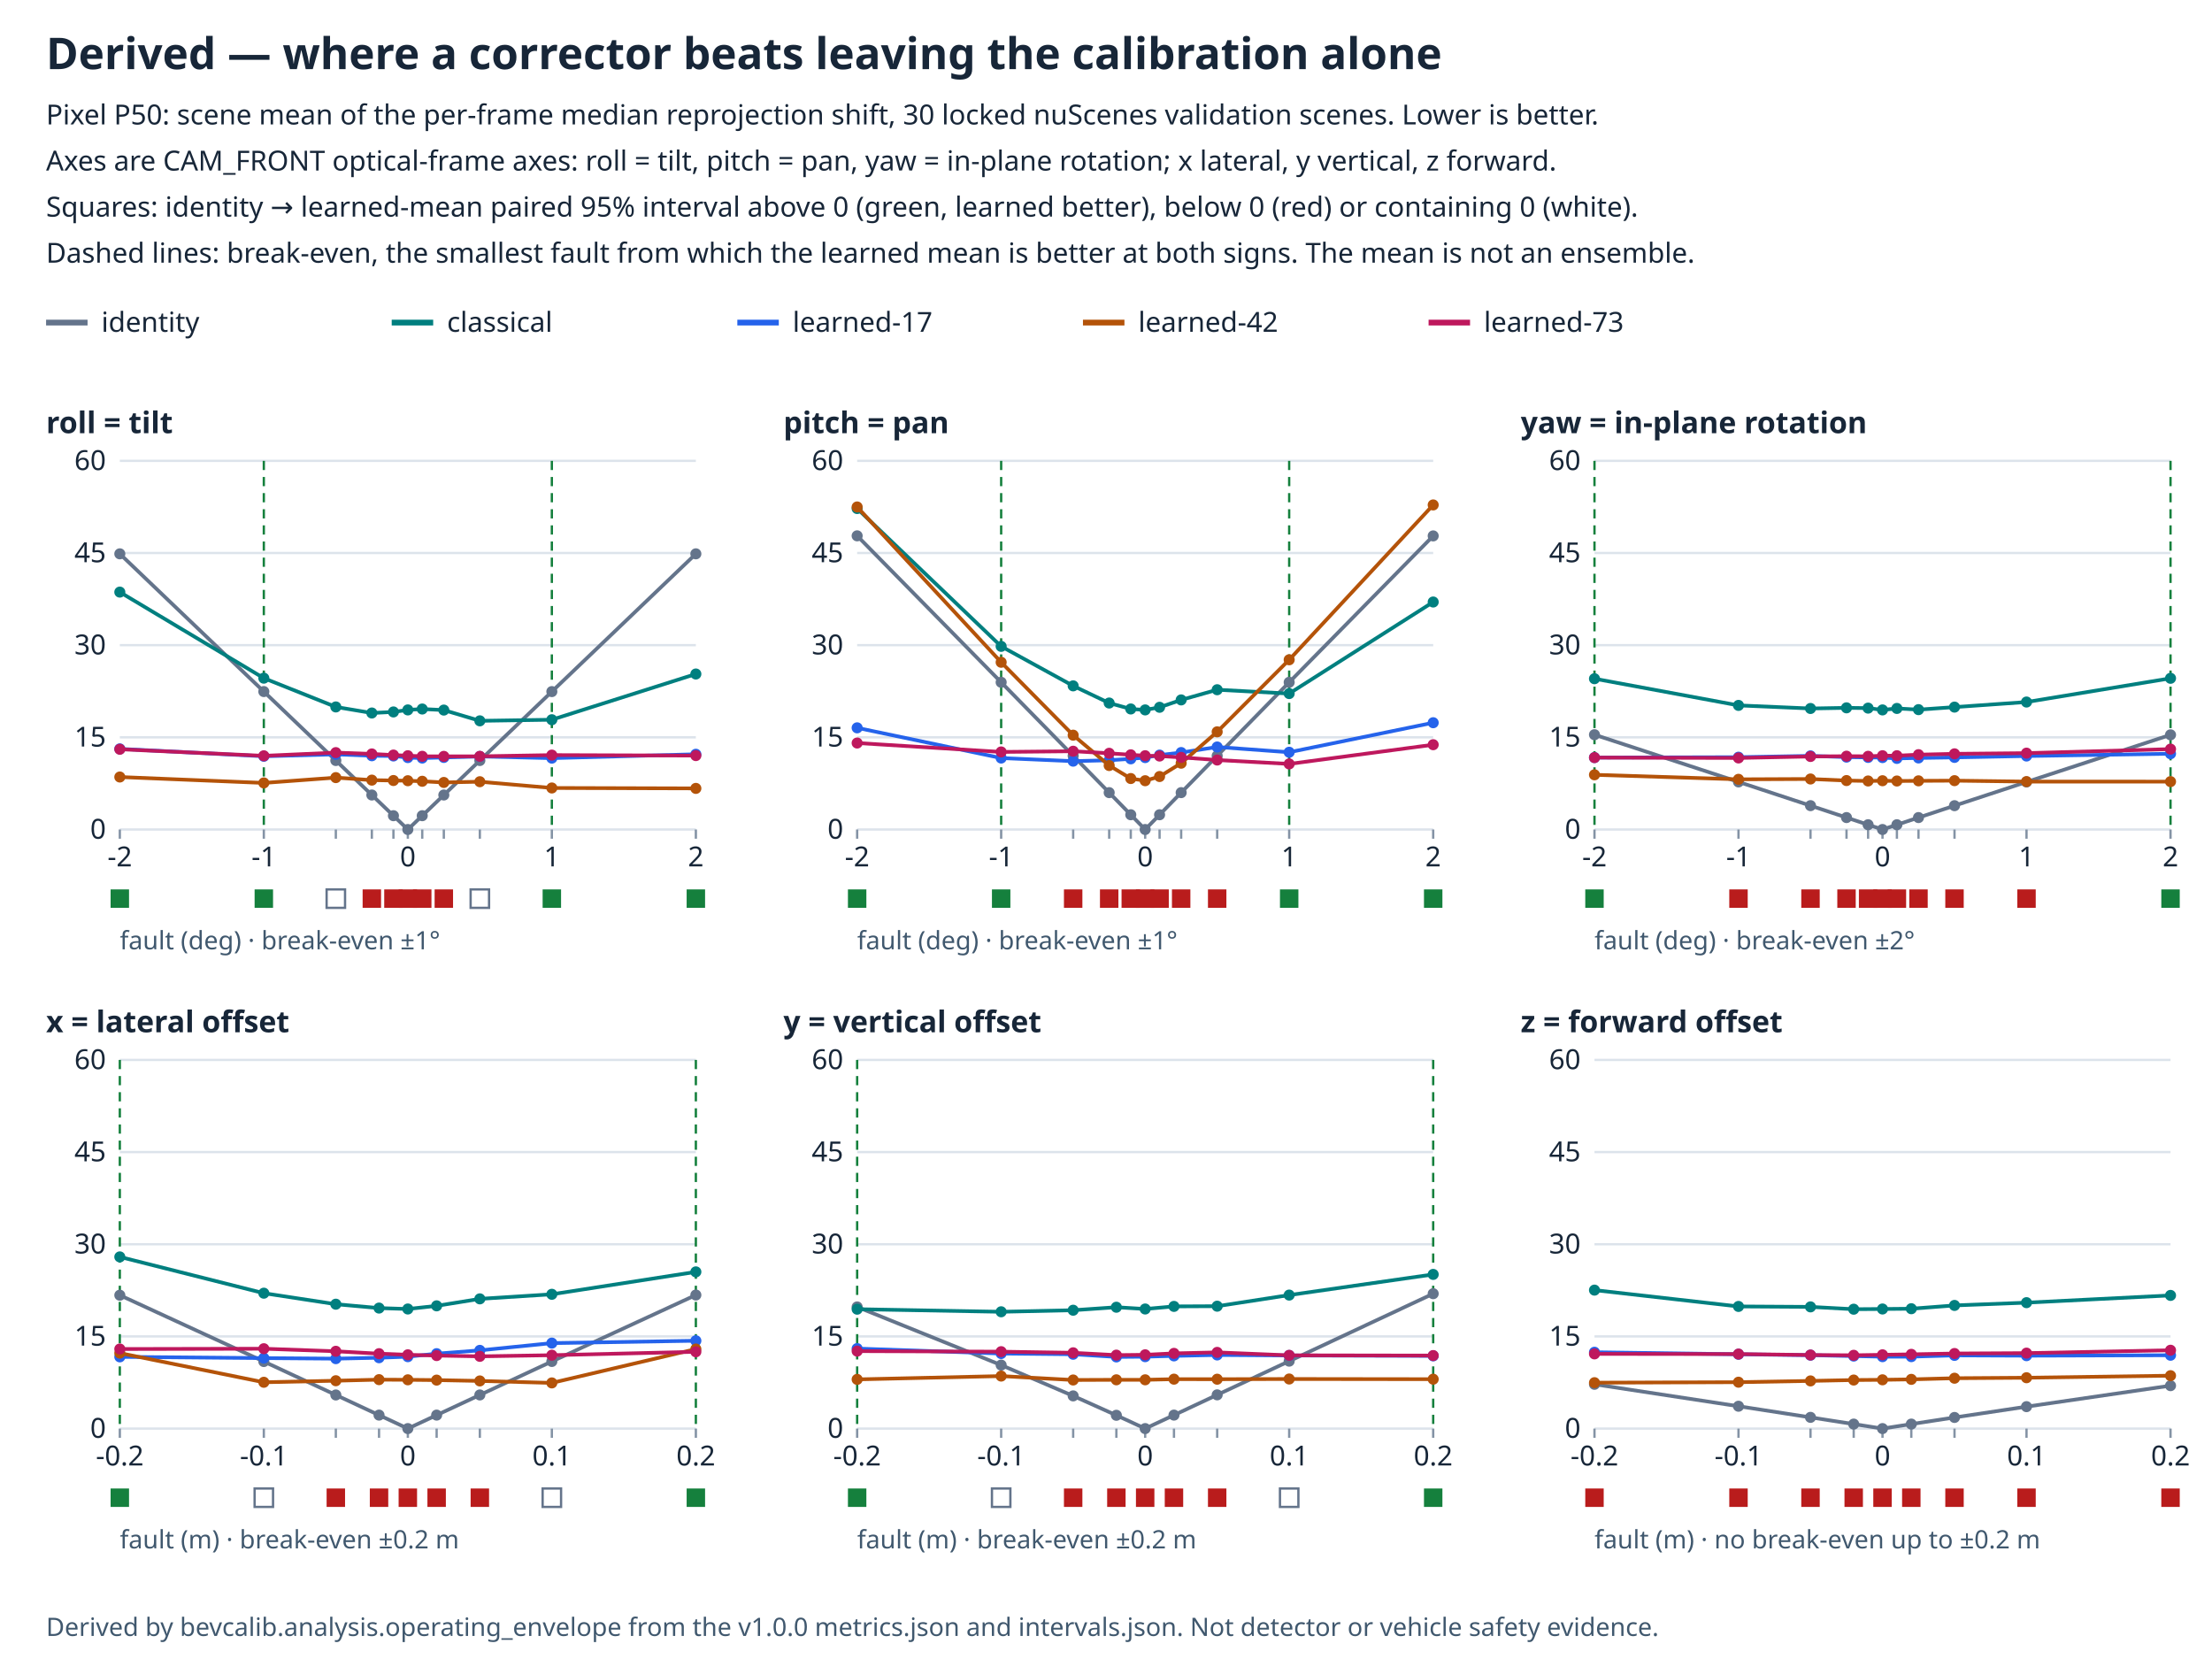
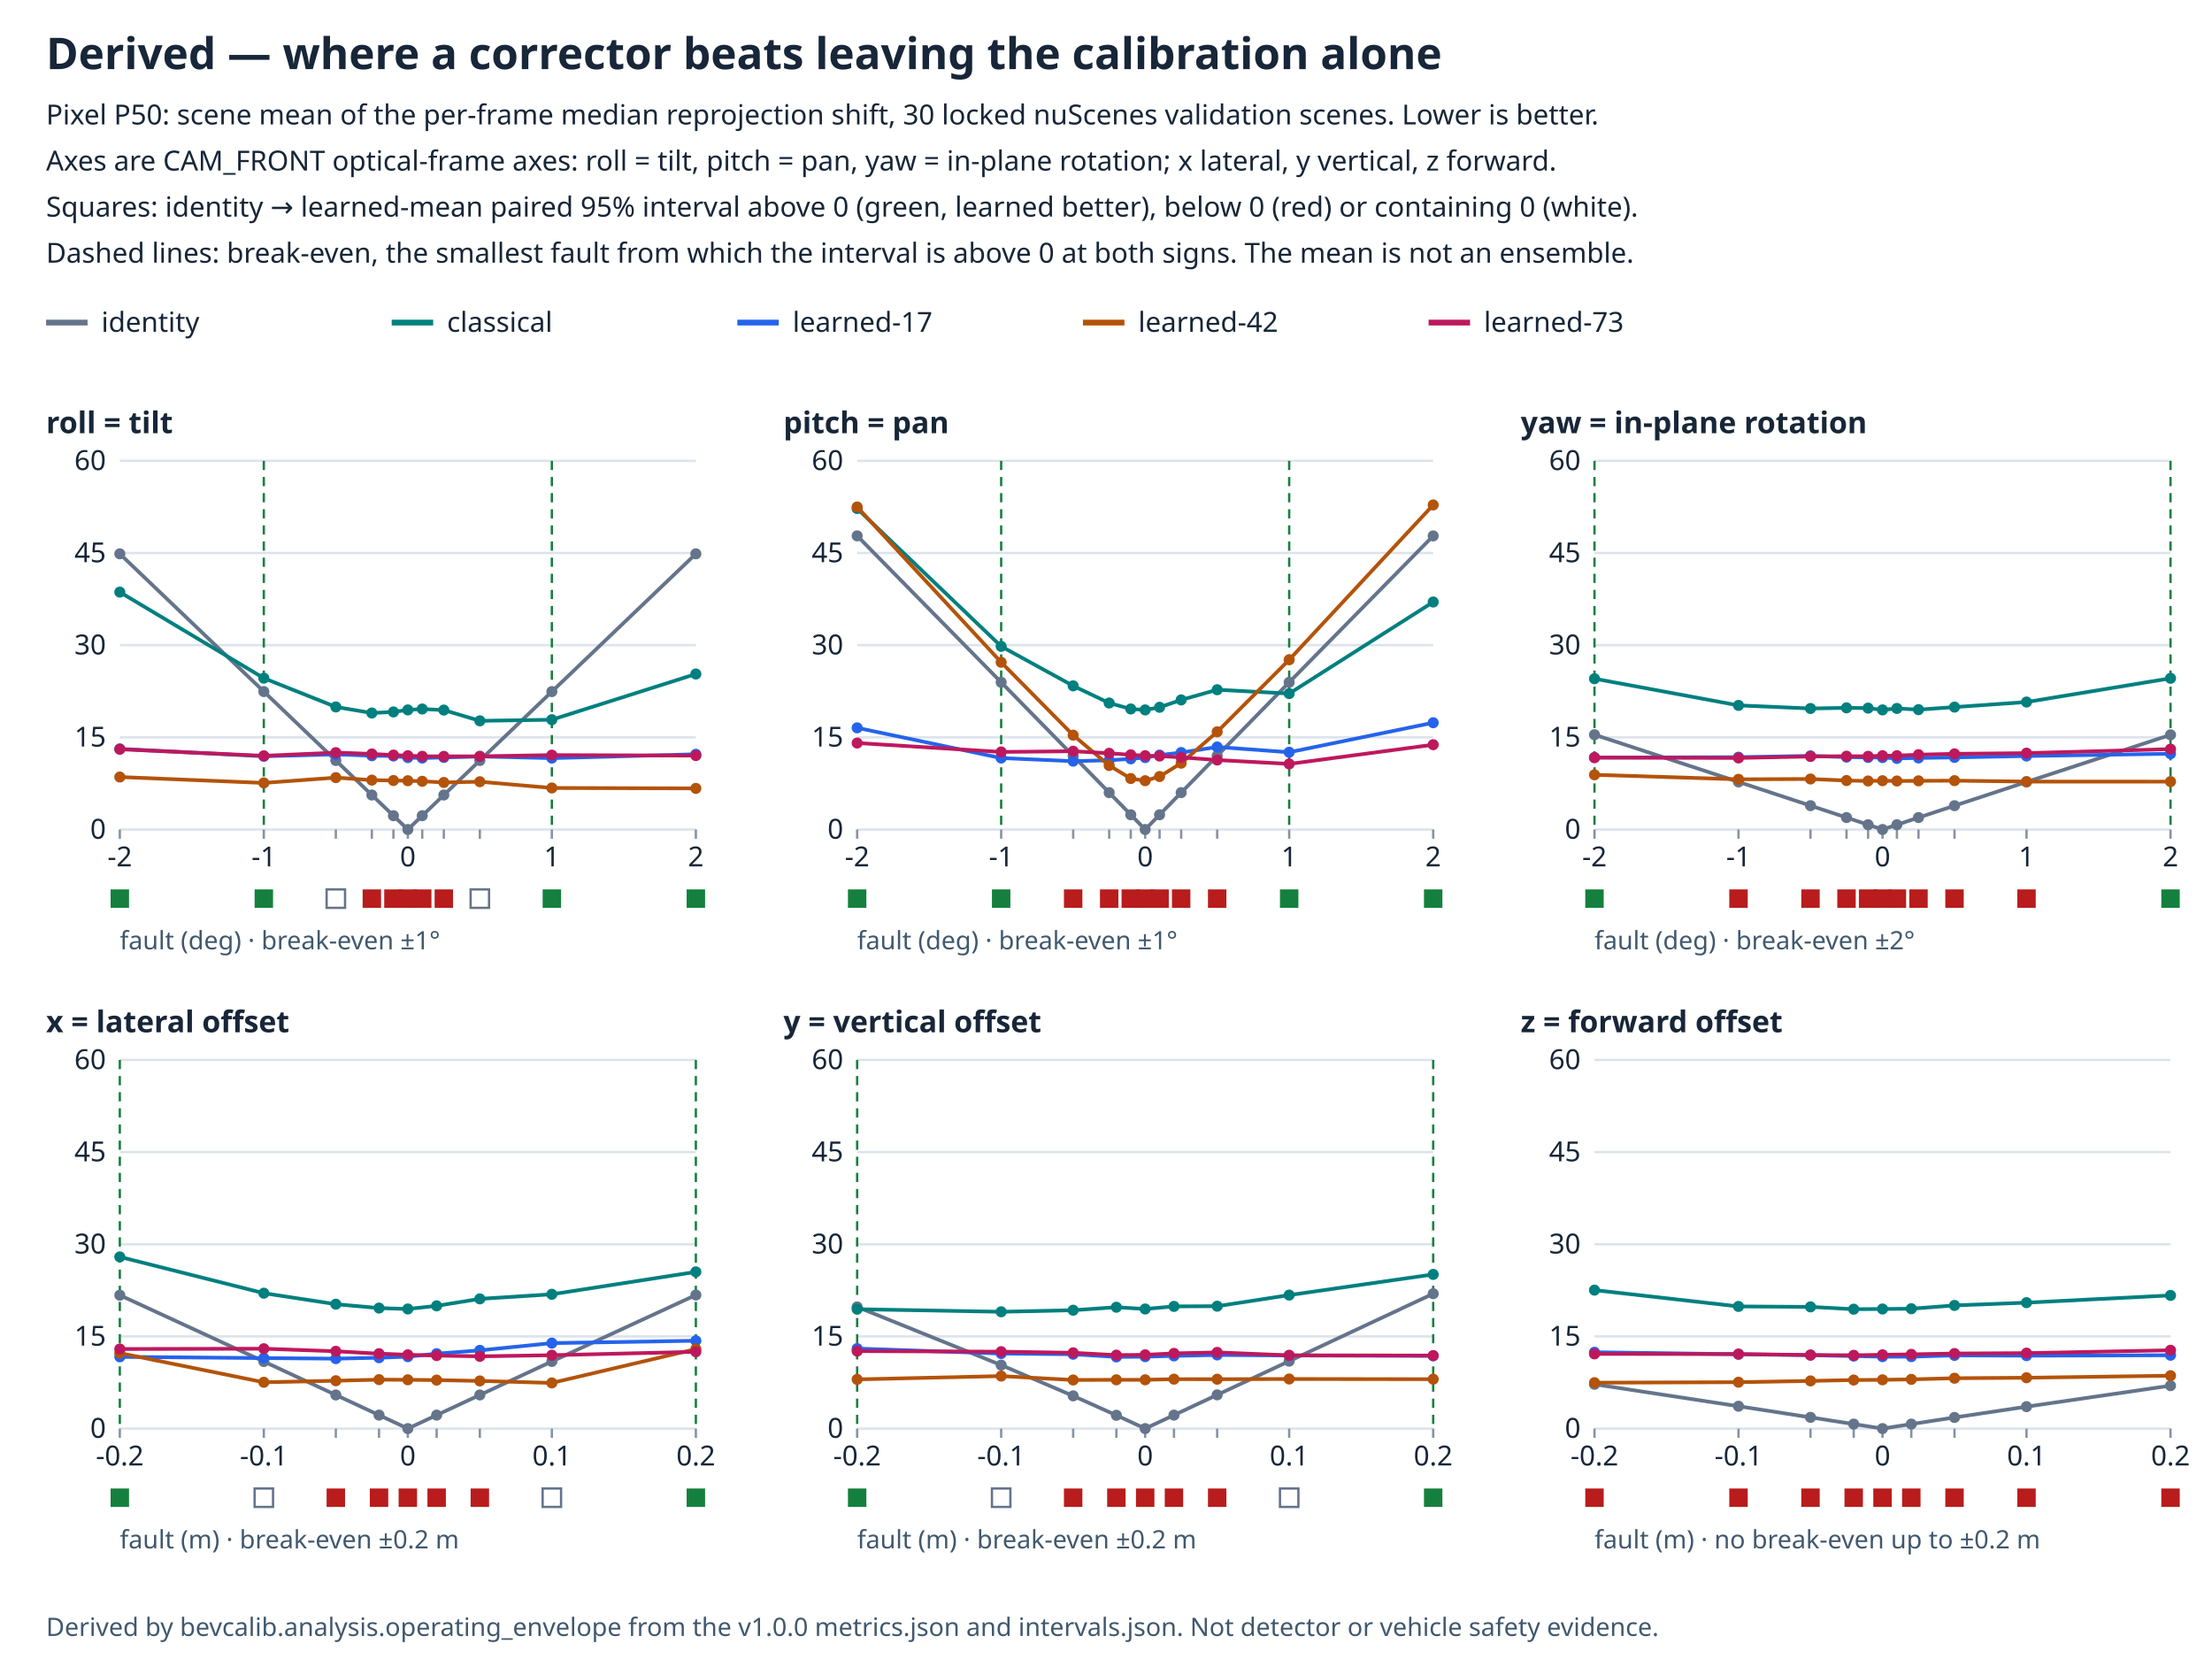
<svg xmlns="http://www.w3.org/2000/svg" width="960" height="720" viewBox="0 0 960 720" role="img" aria-labelledby="title description">
  <style>text{font-family:system-ui,sans-serif;fill:#172638;font-size:12px}.heading{font-size:19px;font-weight:650}.panel{font-size:13px;font-weight:600}.note{font-size:11px;fill:#40586e}.grid{stroke:#dce3eb;stroke-width:1}.axis{stroke:#8493a5;stroke-width:1}</style>
  <rect width="960" height="720" fill="#ffffff" />
  <text x="20" y="30" class="heading">Derived — where a corrector beats leaving the calibration alone</text>
  <text x="20" y="54">Pixel P50: scene mean of the per-frame median reprojection shift, 30 locked nuScenes validation scenes. Lower is better.</text>
  <text x="20" y="74">Axes are CAM_FRONT optical-frame axes: roll = tilt, pitch = pan, yaw = in-plane rotation; x lateral, y vertical, z forward.</text>
  <text x="20" y="94">Squares: identity → learned-mean paired 95% interval above 0 (green, learned better), below 0 (red) or containing 0 (white).</text>
-   <text x="20" y="114">Dashed lines: break-even, the smallest fault from which the learned mean is better at both signs. The mean is not an ensemble.</text>
+   <text x="20" y="114">Dashed lines: break-even, the smallest fault from which the interval is above 0 at both signs. The mean is not an ensemble.</text>
  <line x1="20" x2="38" y1="140" y2="140" stroke="#64748b" stroke-width="2.5" />
  <text x="44" y="144">identity</text>
  <line x1="170" x2="188" y1="140" y2="140" stroke="#007f7f" stroke-width="2.5" />
  <text x="194" y="144">classical</text>
  <line x1="320" x2="338" y1="140" y2="140" stroke="#2563eb" stroke-width="2.5" />
  <text x="344" y="144">learned-17</text>
  <line x1="470" x2="488" y1="140" y2="140" stroke="#b45309" stroke-width="2.5" />
  <text x="494" y="144">learned-42</text>
  <line x1="620" x2="638" y1="140" y2="140" stroke="#be185d" stroke-width="2.5" />
  <text x="644" y="144">learned-73</text>
  <g data-axis="roll">
    <text x="20" y="188" class="panel">roll = tilt</text>
    <line class="grid" x1="52" x2="302" y1="360.00" y2="360.00" />
    <text text-anchor="end" x="46" y="364.00">0</text>
    <line class="grid" x1="52" x2="302" y1="320.00" y2="320.00" />
    <text text-anchor="end" x="46" y="324.00">15</text>
    <line class="grid" x1="52" x2="302" y1="280.00" y2="280.00" />
    <text text-anchor="end" x="46" y="284.00">30</text>
    <line class="grid" x1="52" x2="302" y1="240.00" y2="240.00" />
    <text text-anchor="end" x="46" y="244.00">45</text>
    <line class="grid" x1="52" x2="302" y1="200.00" y2="200.00" />
    <text text-anchor="end" x="46" y="204.00">60</text>
    <line class="axis" x1="52.00" x2="52.00" y1="360" y2="364" />
    <text text-anchor="middle" x="52.00" y="376">-2</text>
    <rect x="48.00" y="386" width="8" height="8" fill="#15803d" />
    <line class="axis" x1="114.50" x2="114.50" y1="360" y2="364" />
    <text text-anchor="middle" x="114.50" y="376">-1</text>
    <rect x="110.50" y="386" width="8" height="8" fill="#15803d" />
    <line class="axis" x1="145.75" x2="145.75" y1="360" y2="364" />
    <rect x="141.75" y="386" width="8" height="8" fill="#ffffff" stroke="#64748b" />
    <line class="axis" x1="161.38" x2="161.38" y1="360" y2="364" />
    <rect x="157.38" y="386" width="8" height="8" fill="#b91c1c" />
    <line class="axis" x1="170.75" x2="170.75" y1="360" y2="364" />
    <rect x="166.75" y="386" width="8" height="8" fill="#b91c1c" />
    <line class="axis" x1="177.00" x2="177.00" y1="360" y2="364" />
    <text text-anchor="middle" x="177.00" y="376">0</text>
    <rect x="173.00" y="386" width="8" height="8" fill="#b91c1c" />
    <line class="axis" x1="183.25" x2="183.25" y1="360" y2="364" />
    <rect x="179.25" y="386" width="8" height="8" fill="#b91c1c" />
    <line class="axis" x1="192.62" x2="192.62" y1="360" y2="364" />
    <rect x="188.62" y="386" width="8" height="8" fill="#b91c1c" />
    <line class="axis" x1="208.25" x2="208.25" y1="360" y2="364" />
    <rect x="204.25" y="386" width="8" height="8" fill="#ffffff" stroke="#64748b" />
    <line class="axis" x1="239.50" x2="239.50" y1="360" y2="364" />
    <text text-anchor="middle" x="239.50" y="376">1</text>
    <rect x="235.50" y="386" width="8" height="8" fill="#15803d" />
    <line class="axis" x1="302.00" x2="302.00" y1="360" y2="364" />
    <text text-anchor="middle" x="302.00" y="376">2</text>
    <rect x="298.00" y="386" width="8" height="8" fill="#15803d" />
    <line x1="114.50" x2="114.50" y1="200" y2="360" stroke="#15803d" stroke-width="1" stroke-dasharray="4 3" />
    <line x1="239.50" x2="239.50" y1="200" y2="360" stroke="#15803d" stroke-width="1" stroke-dasharray="4 3" />
    <text x="52" y="412" class="note">fault (deg) · break-even ±1°</text>
    <path data-series="identity" d="M52.00,240.36 L114.50,300.14 L145.75,330.06 L161.38,345.03 L170.75,354.01 L177.00,360.00 L183.25,354.01 L192.62,345.03 L208.25,330.06 L239.50,300.15 L302.00,240.36" fill="none" stroke="#64748b" stroke-width="1.6" />
    <circle cx="52.00" cy="240.36" r="2.4" fill="#64748b" />
    <circle cx="114.50" cy="300.14" r="2.4" fill="#64748b" />
    <circle cx="145.75" cy="330.06" r="2.4" fill="#64748b" />
    <circle cx="161.38" cy="345.03" r="2.4" fill="#64748b" />
    <circle cx="170.75" cy="354.01" r="2.4" fill="#64748b" />
    <circle cx="177.00" cy="360.00" r="2.4" fill="#64748b" />
    <circle cx="183.25" cy="354.01" r="2.4" fill="#64748b" />
    <circle cx="192.62" cy="345.03" r="2.4" fill="#64748b" />
    <circle cx="208.25" cy="330.06" r="2.4" fill="#64748b" />
    <circle cx="239.50" cy="300.15" r="2.4" fill="#64748b" />
    <circle cx="302.00" cy="240.36" r="2.4" fill="#64748b" />
    <path data-series="classical" d="M52.00,256.97 L114.50,294.32 L145.75,306.81 L161.38,309.44 L170.75,308.98 L177.00,308.10 L183.25,307.71 L192.62,308.17 L208.25,312.84 L239.50,312.36 L302.00,292.52" fill="none" stroke="#007f7f" stroke-width="1.6" />
    <circle cx="52.00" cy="256.97" r="2.4" fill="#007f7f" />
    <circle cx="114.50" cy="294.32" r="2.4" fill="#007f7f" />
    <circle cx="145.75" cy="306.81" r="2.4" fill="#007f7f" />
    <circle cx="161.38" cy="309.44" r="2.4" fill="#007f7f" />
    <circle cx="170.75" cy="308.98" r="2.4" fill="#007f7f" />
    <circle cx="177.00" cy="308.10" r="2.4" fill="#007f7f" />
    <circle cx="183.25" cy="307.71" r="2.4" fill="#007f7f" />
    <circle cx="192.62" cy="308.17" r="2.4" fill="#007f7f" />
    <circle cx="208.25" cy="312.84" r="2.4" fill="#007f7f" />
    <circle cx="239.50" cy="312.36" r="2.4" fill="#007f7f" />
    <circle cx="302.00" cy="292.52" r="2.4" fill="#007f7f" />
    <path data-series="learned-17" d="M52.00,325.01 L114.50,328.22 L145.75,327.38 L161.38,327.99 L170.75,328.09 L177.00,328.79 L183.25,328.99 L192.62,328.73 L208.25,328.30 L239.50,329.03 L302.00,327.35" fill="none" stroke="#2563eb" stroke-width="1.6" />
    <circle cx="52.00" cy="325.01" r="2.4" fill="#2563eb" />
    <circle cx="114.50" cy="328.22" r="2.4" fill="#2563eb" />
    <circle cx="145.75" cy="327.38" r="2.4" fill="#2563eb" />
    <circle cx="161.38" cy="327.99" r="2.4" fill="#2563eb" />
    <circle cx="170.75" cy="328.09" r="2.4" fill="#2563eb" />
    <circle cx="177.00" cy="328.79" r="2.4" fill="#2563eb" />
    <circle cx="183.25" cy="328.99" r="2.4" fill="#2563eb" />
    <circle cx="192.62" cy="328.73" r="2.4" fill="#2563eb" />
    <circle cx="208.25" cy="328.30" r="2.4" fill="#2563eb" />
    <circle cx="239.50" cy="329.03" r="2.4" fill="#2563eb" />
    <circle cx="302.00" cy="327.35" r="2.4" fill="#2563eb" />
    <path data-series="learned-42" d="M52.00,337.22 L114.50,339.79 L145.75,337.48 L161.38,338.57 L170.75,338.74 L177.00,338.83 L183.25,339.07 L192.62,339.58 L208.25,339.26 L239.50,341.98 L302.00,342.16" fill="none" stroke="#b45309" stroke-width="1.6" />
    <circle cx="52.00" cy="337.22" r="2.4" fill="#b45309" />
    <circle cx="114.50" cy="339.79" r="2.4" fill="#b45309" />
    <circle cx="145.75" cy="337.48" r="2.4" fill="#b45309" />
    <circle cx="161.38" cy="338.57" r="2.4" fill="#b45309" />
    <circle cx="170.75" cy="338.74" r="2.4" fill="#b45309" />
    <circle cx="177.00" cy="338.83" r="2.4" fill="#b45309" />
    <circle cx="183.25" cy="339.07" r="2.4" fill="#b45309" />
    <circle cx="192.62" cy="339.58" r="2.4" fill="#b45309" />
    <circle cx="208.25" cy="339.26" r="2.4" fill="#b45309" />
    <circle cx="239.50" cy="341.98" r="2.4" fill="#b45309" />
    <circle cx="302.00" cy="342.16" r="2.4" fill="#b45309" />
    <path data-series="learned-73" d="M52.00,325.18 L114.50,328.02 L145.75,326.63 L161.38,327.21 L170.75,327.69 L177.00,327.98 L183.25,328.23 L192.62,328.26 L208.25,328.24 L239.50,327.71 L302.00,327.92" fill="none" stroke="#be185d" stroke-width="1.6" />
    <circle cx="52.00" cy="325.18" r="2.4" fill="#be185d" />
    <circle cx="114.50" cy="328.02" r="2.4" fill="#be185d" />
    <circle cx="145.75" cy="326.63" r="2.4" fill="#be185d" />
    <circle cx="161.38" cy="327.21" r="2.4" fill="#be185d" />
    <circle cx="170.75" cy="327.69" r="2.4" fill="#be185d" />
    <circle cx="177.00" cy="327.98" r="2.4" fill="#be185d" />
    <circle cx="183.25" cy="328.23" r="2.4" fill="#be185d" />
    <circle cx="192.62" cy="328.26" r="2.4" fill="#be185d" />
    <circle cx="208.25" cy="328.24" r="2.4" fill="#be185d" />
    <circle cx="239.50" cy="327.71" r="2.4" fill="#be185d" />
    <circle cx="302.00" cy="327.92" r="2.4" fill="#be185d" />
  </g>
  <g data-axis="pitch">
    <text x="340" y="188" class="panel">pitch = pan</text>
    <line class="grid" x1="372" x2="622" y1="360.00" y2="360.00" />
    <text text-anchor="end" x="366" y="364.00">0</text>
    <line class="grid" x1="372" x2="622" y1="320.00" y2="320.00" />
    <text text-anchor="end" x="366" y="324.00">15</text>
    <line class="grid" x1="372" x2="622" y1="280.00" y2="280.00" />
    <text text-anchor="end" x="366" y="284.00">30</text>
    <line class="grid" x1="372" x2="622" y1="240.00" y2="240.00" />
    <text text-anchor="end" x="366" y="244.00">45</text>
    <line class="grid" x1="372" x2="622" y1="200.00" y2="200.00" />
    <text text-anchor="end" x="366" y="204.00">60</text>
    <line class="axis" x1="372.00" x2="372.00" y1="360" y2="364" />
    <text text-anchor="middle" x="372.00" y="376">-2</text>
    <rect x="368.00" y="386" width="8" height="8" fill="#15803d" />
    <line class="axis" x1="434.50" x2="434.50" y1="360" y2="364" />
    <text text-anchor="middle" x="434.50" y="376">-1</text>
    <rect x="430.50" y="386" width="8" height="8" fill="#15803d" />
    <line class="axis" x1="465.75" x2="465.75" y1="360" y2="364" />
    <rect x="461.75" y="386" width="8" height="8" fill="#b91c1c" />
    <line class="axis" x1="481.38" x2="481.38" y1="360" y2="364" />
    <rect x="477.38" y="386" width="8" height="8" fill="#b91c1c" />
    <line class="axis" x1="490.75" x2="490.75" y1="360" y2="364" />
    <rect x="486.75" y="386" width="8" height="8" fill="#b91c1c" />
    <line class="axis" x1="497.00" x2="497.00" y1="360" y2="364" />
    <text text-anchor="middle" x="497.00" y="376">0</text>
    <rect x="493.00" y="386" width="8" height="8" fill="#b91c1c" />
    <line class="axis" x1="503.25" x2="503.25" y1="360" y2="364" />
    <rect x="499.25" y="386" width="8" height="8" fill="#b91c1c" />
    <line class="axis" x1="512.62" x2="512.62" y1="360" y2="364" />
    <rect x="508.62" y="386" width="8" height="8" fill="#b91c1c" />
    <line class="axis" x1="528.25" x2="528.25" y1="360" y2="364" />
    <rect x="524.25" y="386" width="8" height="8" fill="#b91c1c" />
    <line class="axis" x1="559.50" x2="559.50" y1="360" y2="364" />
    <text text-anchor="middle" x="559.50" y="376">1</text>
    <rect x="555.50" y="386" width="8" height="8" fill="#15803d" />
    <line class="axis" x1="622.00" x2="622.00" y1="360" y2="364" />
    <text text-anchor="middle" x="622.00" y="376">2</text>
    <rect x="618.00" y="386" width="8" height="8" fill="#15803d" />
    <line x1="434.50" x2="434.50" y1="200" y2="360" stroke="#15803d" stroke-width="1" stroke-dasharray="4 3" />
    <line x1="559.50" x2="559.50" y1="200" y2="360" stroke="#15803d" stroke-width="1" stroke-dasharray="4 3" />
    <text x="372" y="412" class="note">fault (deg) · break-even ±1°</text>
    <path data-series="identity" d="M372.00,232.55 L434.50,296.11 L465.75,328.01 L481.38,344.00 L490.75,353.60 L497.00,360.00 L503.25,353.60 L512.62,344.00 L528.25,328.02 L559.50,296.12 L622.00,232.58" fill="none" stroke="#64748b" stroke-width="1.6" />
    <circle cx="372.00" cy="232.55" r="2.4" fill="#64748b" />
    <circle cx="434.50" cy="296.11" r="2.4" fill="#64748b" />
    <circle cx="465.75" cy="328.01" r="2.4" fill="#64748b" />
    <circle cx="481.38" cy="344.00" r="2.4" fill="#64748b" />
    <circle cx="490.75" cy="353.60" r="2.4" fill="#64748b" />
    <circle cx="497.00" cy="360.00" r="2.4" fill="#64748b" />
    <circle cx="503.25" cy="353.60" r="2.4" fill="#64748b" />
    <circle cx="512.62" cy="344.00" r="2.4" fill="#64748b" />
    <circle cx="528.25" cy="328.02" r="2.4" fill="#64748b" />
    <circle cx="559.50" cy="296.12" r="2.4" fill="#64748b" />
    <circle cx="622.00" cy="232.58" r="2.4" fill="#64748b" />
    <path data-series="classical" d="M372.00,220.70 L434.50,280.52 L465.75,297.66 L481.38,305.11 L490.75,307.69 L497.00,308.10 L503.25,306.96 L512.62,303.76 L528.25,299.34 L559.50,301.01 L622.00,261.27" fill="none" stroke="#007f7f" stroke-width="1.6" />
    <circle cx="372.00" cy="220.70" r="2.4" fill="#007f7f" />
    <circle cx="434.50" cy="280.52" r="2.4" fill="#007f7f" />
    <circle cx="465.75" cy="297.66" r="2.4" fill="#007f7f" />
    <circle cx="481.38" cy="305.11" r="2.4" fill="#007f7f" />
    <circle cx="490.75" cy="307.69" r="2.4" fill="#007f7f" />
    <circle cx="497.00" cy="308.10" r="2.4" fill="#007f7f" />
    <circle cx="503.25" cy="306.96" r="2.4" fill="#007f7f" />
    <circle cx="512.62" cy="303.76" r="2.4" fill="#007f7f" />
    <circle cx="528.25" cy="299.34" r="2.4" fill="#007f7f" />
    <circle cx="559.50" cy="301.01" r="2.4" fill="#007f7f" />
    <circle cx="622.00" cy="261.27" r="2.4" fill="#007f7f" />
    <path data-series="learned-17" d="M372.00,315.88 L434.50,328.99 L465.75,330.34 L481.38,329.95 L490.75,329.33 L497.00,328.79 L503.25,327.71 L512.62,326.60 L528.25,324.19 L559.50,326.47 L622.00,313.66" fill="none" stroke="#2563eb" stroke-width="1.6" />
    <circle cx="372.00" cy="315.88" r="2.4" fill="#2563eb" />
    <circle cx="434.50" cy="328.99" r="2.4" fill="#2563eb" />
    <circle cx="465.75" cy="330.34" r="2.4" fill="#2563eb" />
    <circle cx="481.38" cy="329.95" r="2.4" fill="#2563eb" />
    <circle cx="490.75" cy="329.33" r="2.4" fill="#2563eb" />
    <circle cx="497.00" cy="328.79" r="2.4" fill="#2563eb" />
    <circle cx="503.25" cy="327.71" r="2.4" fill="#2563eb" />
    <circle cx="512.62" cy="326.60" r="2.4" fill="#2563eb" />
    <circle cx="528.25" cy="324.19" r="2.4" fill="#2563eb" />
    <circle cx="559.50" cy="326.47" r="2.4" fill="#2563eb" />
    <circle cx="622.00" cy="313.66" r="2.4" fill="#2563eb" />
    <path data-series="learned-42" d="M372.00,220.02 L434.50,287.42 L465.75,319.06 L481.38,332.24 L490.75,337.88 L497.00,338.83 L503.25,337.01 L512.62,331.22 L528.25,317.61 L559.50,286.34 L622.00,219.14" fill="none" stroke="#b45309" stroke-width="1.6" />
    <circle cx="372.00" cy="220.02" r="2.4" fill="#b45309" />
    <circle cx="434.50" cy="287.42" r="2.4" fill="#b45309" />
    <circle cx="465.75" cy="319.06" r="2.4" fill="#b45309" />
    <circle cx="481.38" cy="332.24" r="2.4" fill="#b45309" />
    <circle cx="490.75" cy="337.88" r="2.4" fill="#b45309" />
    <circle cx="497.00" cy="338.83" r="2.4" fill="#b45309" />
    <circle cx="503.25" cy="337.01" r="2.4" fill="#b45309" />
    <circle cx="512.62" cy="331.22" r="2.4" fill="#b45309" />
    <circle cx="528.25" cy="317.61" r="2.4" fill="#b45309" />
    <circle cx="559.50" cy="286.34" r="2.4" fill="#b45309" />
    <circle cx="622.00" cy="219.14" r="2.4" fill="#b45309" />
    <path data-series="learned-73" d="M372.00,322.47 L434.50,326.34 L465.75,326.03 L481.38,326.92 L490.75,327.59 L497.00,327.98 L503.25,328.12 L512.62,328.71 L528.25,329.85 L559.50,331.54 L622.00,323.20" fill="none" stroke="#be185d" stroke-width="1.6" />
    <circle cx="372.00" cy="322.47" r="2.4" fill="#be185d" />
    <circle cx="434.50" cy="326.34" r="2.4" fill="#be185d" />
    <circle cx="465.75" cy="326.03" r="2.4" fill="#be185d" />
    <circle cx="481.38" cy="326.92" r="2.4" fill="#be185d" />
    <circle cx="490.75" cy="327.59" r="2.4" fill="#be185d" />
    <circle cx="497.00" cy="327.98" r="2.4" fill="#be185d" />
    <circle cx="503.25" cy="328.12" r="2.4" fill="#be185d" />
    <circle cx="512.62" cy="328.71" r="2.4" fill="#be185d" />
    <circle cx="528.25" cy="329.85" r="2.4" fill="#be185d" />
    <circle cx="559.50" cy="331.54" r="2.4" fill="#be185d" />
    <circle cx="622.00" cy="323.20" r="2.4" fill="#be185d" />
  </g>
  <g data-axis="yaw">
    <text x="660" y="188" class="panel">yaw = in-plane rotation</text>
    <line class="grid" x1="692" x2="942" y1="360.00" y2="360.00" />
    <text text-anchor="end" x="686" y="364.00">0</text>
    <line class="grid" x1="692" x2="942" y1="320.00" y2="320.00" />
    <text text-anchor="end" x="686" y="324.00">15</text>
    <line class="grid" x1="692" x2="942" y1="280.00" y2="280.00" />
    <text text-anchor="end" x="686" y="284.00">30</text>
    <line class="grid" x1="692" x2="942" y1="240.00" y2="240.00" />
    <text text-anchor="end" x="686" y="244.00">45</text>
    <line class="grid" x1="692" x2="942" y1="200.00" y2="200.00" />
    <text text-anchor="end" x="686" y="204.00">60</text>
    <line class="axis" x1="692.00" x2="692.00" y1="360" y2="364" />
    <text text-anchor="middle" x="692.00" y="376">-2</text>
    <rect x="688.00" y="386" width="8" height="8" fill="#15803d" />
    <line class="axis" x1="754.50" x2="754.50" y1="360" y2="364" />
    <text text-anchor="middle" x="754.50" y="376">-1</text>
    <rect x="750.50" y="386" width="8" height="8" fill="#b91c1c" />
    <line class="axis" x1="785.75" x2="785.75" y1="360" y2="364" />
    <rect x="781.75" y="386" width="8" height="8" fill="#b91c1c" />
    <line class="axis" x1="801.38" x2="801.38" y1="360" y2="364" />
    <rect x="797.38" y="386" width="8" height="8" fill="#b91c1c" />
    <line class="axis" x1="810.75" x2="810.75" y1="360" y2="364" />
    <rect x="806.75" y="386" width="8" height="8" fill="#b91c1c" />
    <line class="axis" x1="817.00" x2="817.00" y1="360" y2="364" />
    <text text-anchor="middle" x="817.00" y="376">0</text>
    <rect x="813.00" y="386" width="8" height="8" fill="#b91c1c" />
    <line class="axis" x1="823.25" x2="823.25" y1="360" y2="364" />
    <rect x="819.25" y="386" width="8" height="8" fill="#b91c1c" />
    <line class="axis" x1="832.62" x2="832.62" y1="360" y2="364" />
    <rect x="828.62" y="386" width="8" height="8" fill="#b91c1c" />
    <line class="axis" x1="848.25" x2="848.25" y1="360" y2="364" />
    <rect x="844.25" y="386" width="8" height="8" fill="#b91c1c" />
    <line class="axis" x1="879.50" x2="879.50" y1="360" y2="364" />
    <text text-anchor="middle" x="879.50" y="376">1</text>
    <rect x="875.50" y="386" width="8" height="8" fill="#b91c1c" />
    <line class="axis" x1="942.00" x2="942.00" y1="360" y2="364" />
    <text text-anchor="middle" x="942.00" y="376">2</text>
    <rect x="938.00" y="386" width="8" height="8" fill="#15803d" />
    <line x1="692.00" x2="692.00" y1="200" y2="360" stroke="#15803d" stroke-width="1" stroke-dasharray="4 3" />
    <line x1="942.00" x2="942.00" y1="200" y2="360" stroke="#15803d" stroke-width="1" stroke-dasharray="4 3" />
    <text x="692" y="412" class="note">fault (deg) · break-even ±2°</text>
    <path data-series="identity" d="M692.00,318.86 L754.50,339.35 L785.75,349.65 L801.38,354.82 L810.75,357.93 L817.00,360.00 L823.25,357.93 L832.62,354.82 L848.25,349.66 L879.50,339.37 L942.00,318.91" fill="none" stroke="#64748b" stroke-width="1.6" />
    <circle cx="692.00" cy="318.86" r="2.4" fill="#64748b" />
    <circle cx="754.50" cy="339.35" r="2.4" fill="#64748b" />
    <circle cx="785.75" cy="349.65" r="2.4" fill="#64748b" />
    <circle cx="801.38" cy="354.82" r="2.4" fill="#64748b" />
    <circle cx="810.75" cy="357.93" r="2.4" fill="#64748b" />
    <circle cx="817.00" cy="360.00" r="2.4" fill="#64748b" />
    <circle cx="823.25" cy="357.93" r="2.4" fill="#64748b" />
    <circle cx="832.62" cy="354.82" r="2.4" fill="#64748b" />
    <circle cx="848.25" cy="349.66" r="2.4" fill="#64748b" />
    <circle cx="879.50" cy="339.37" r="2.4" fill="#64748b" />
    <circle cx="942.00" cy="318.91" r="2.4" fill="#64748b" />
    <path data-series="classical" d="M692.00,294.56 L754.50,306.14 L785.75,307.48 L801.38,307.20 L810.75,307.32 L817.00,308.10 L823.25,307.46 L832.62,307.98 L848.25,306.88 L879.50,304.68 L942.00,294.38" fill="none" stroke="#007f7f" stroke-width="1.6" />
    <circle cx="692.00" cy="294.56" r="2.4" fill="#007f7f" />
    <circle cx="754.50" cy="306.14" r="2.4" fill="#007f7f" />
    <circle cx="785.75" cy="307.48" r="2.4" fill="#007f7f" />
    <circle cx="801.38" cy="307.20" r="2.4" fill="#007f7f" />
    <circle cx="810.75" cy="307.32" r="2.4" fill="#007f7f" />
    <circle cx="817.00" cy="308.10" r="2.4" fill="#007f7f" />
    <circle cx="823.25" cy="307.46" r="2.4" fill="#007f7f" />
    <circle cx="832.62" cy="307.98" r="2.4" fill="#007f7f" />
    <circle cx="848.25" cy="306.88" r="2.4" fill="#007f7f" />
    <circle cx="879.50" cy="304.68" r="2.4" fill="#007f7f" />
    <circle cx="942.00" cy="294.38" r="2.4" fill="#007f7f" />
    <path data-series="learned-17" d="M692.00,328.78 L754.50,328.62 L785.75,328.05 L801.38,328.58 L810.75,328.72 L817.00,328.79 L823.25,329.15 L832.62,328.95 L848.25,328.71 L879.50,328.11 L942.00,327.12" fill="none" stroke="#2563eb" stroke-width="1.6" />
    <circle cx="692.00" cy="328.78" r="2.4" fill="#2563eb" />
    <circle cx="754.50" cy="328.62" r="2.4" fill="#2563eb" />
    <circle cx="785.75" cy="328.05" r="2.4" fill="#2563eb" />
    <circle cx="801.38" cy="328.58" r="2.4" fill="#2563eb" />
    <circle cx="810.75" cy="328.72" r="2.4" fill="#2563eb" />
    <circle cx="817.00" cy="328.79" r="2.4" fill="#2563eb" />
    <circle cx="823.25" cy="329.15" r="2.4" fill="#2563eb" />
    <circle cx="832.62" cy="328.95" r="2.4" fill="#2563eb" />
    <circle cx="848.25" cy="328.71" r="2.4" fill="#2563eb" />
    <circle cx="879.50" cy="328.11" r="2.4" fill="#2563eb" />
    <circle cx="942.00" cy="327.12" r="2.4" fill="#2563eb" />
    <path data-series="learned-42" d="M692.00,336.26 L754.50,338.22 L785.75,338.08 L801.38,338.76 L810.75,338.94 L817.00,338.83 L823.25,338.95 L832.62,338.88 L848.25,338.80 L879.50,339.21 L942.00,339.22" fill="none" stroke="#b45309" stroke-width="1.6" />
    <circle cx="692.00" cy="336.26" r="2.4" fill="#b45309" />
    <circle cx="754.50" cy="338.22" r="2.4" fill="#b45309" />
    <circle cx="785.75" cy="338.08" r="2.4" fill="#b45309" />
    <circle cx="801.38" cy="338.76" r="2.4" fill="#b45309" />
    <circle cx="810.75" cy="338.94" r="2.4" fill="#b45309" />
    <circle cx="817.00" cy="338.83" r="2.4" fill="#b45309" />
    <circle cx="823.25" cy="338.95" r="2.4" fill="#b45309" />
    <circle cx="832.62" cy="338.88" r="2.4" fill="#b45309" />
    <circle cx="848.25" cy="338.80" r="2.4" fill="#b45309" />
    <circle cx="879.50" cy="339.21" r="2.4" fill="#b45309" />
    <circle cx="942.00" cy="339.22" r="2.4" fill="#b45309" />
    <path data-series="learned-73" d="M692.00,328.80 L754.50,328.95 L785.75,328.31 L801.38,328.18 L810.75,328.23 L817.00,327.98 L823.25,327.97 L832.62,327.52 L848.25,327.16 L879.50,326.86 L942.00,325.11" fill="none" stroke="#be185d" stroke-width="1.6" />
    <circle cx="692.00" cy="328.80" r="2.4" fill="#be185d" />
    <circle cx="754.50" cy="328.95" r="2.4" fill="#be185d" />
    <circle cx="785.75" cy="328.31" r="2.4" fill="#be185d" />
    <circle cx="801.38" cy="328.18" r="2.4" fill="#be185d" />
    <circle cx="810.75" cy="328.23" r="2.4" fill="#be185d" />
    <circle cx="817.00" cy="327.98" r="2.4" fill="#be185d" />
    <circle cx="823.25" cy="327.97" r="2.4" fill="#be185d" />
    <circle cx="832.62" cy="327.52" r="2.4" fill="#be185d" />
    <circle cx="848.25" cy="327.16" r="2.4" fill="#be185d" />
    <circle cx="879.50" cy="326.86" r="2.4" fill="#be185d" />
    <circle cx="942.00" cy="325.11" r="2.4" fill="#be185d" />
  </g>
  <g data-axis="x">
    <text x="20" y="448" class="panel">x = lateral offset</text>
    <line class="grid" x1="52" x2="302" y1="620.00" y2="620.00" />
    <text text-anchor="end" x="46" y="624.00">0</text>
    <line class="grid" x1="52" x2="302" y1="580.00" y2="580.00" />
    <text text-anchor="end" x="46" y="584.00">15</text>
    <line class="grid" x1="52" x2="302" y1="540.00" y2="540.00" />
    <text text-anchor="end" x="46" y="544.00">30</text>
    <line class="grid" x1="52" x2="302" y1="500.00" y2="500.00" />
    <text text-anchor="end" x="46" y="504.00">45</text>
    <line class="grid" x1="52" x2="302" y1="460.00" y2="460.00" />
    <text text-anchor="end" x="46" y="464.00">60</text>
    <line class="axis" x1="52.00" x2="52.00" y1="620" y2="624" />
    <text text-anchor="middle" x="52.00" y="636">-0.2</text>
    <rect x="48.00" y="646" width="8" height="8" fill="#15803d" />
    <line class="axis" x1="114.50" x2="114.50" y1="620" y2="624" />
    <text text-anchor="middle" x="114.50" y="636">-0.1</text>
    <rect x="110.50" y="646" width="8" height="8" fill="#ffffff" stroke="#64748b" />
    <line class="axis" x1="145.75" x2="145.75" y1="620" y2="624" />
    <rect x="141.75" y="646" width="8" height="8" fill="#b91c1c" />
    <line class="axis" x1="164.50" x2="164.50" y1="620" y2="624" />
    <rect x="160.50" y="646" width="8" height="8" fill="#b91c1c" />
    <line class="axis" x1="177.00" x2="177.00" y1="620" y2="624" />
    <text text-anchor="middle" x="177.00" y="636">0</text>
    <rect x="173.00" y="646" width="8" height="8" fill="#b91c1c" />
    <line class="axis" x1="189.50" x2="189.50" y1="620" y2="624" />
    <rect x="185.50" y="646" width="8" height="8" fill="#b91c1c" />
    <line class="axis" x1="208.25" x2="208.25" y1="620" y2="624" />
    <rect x="204.25" y="646" width="8" height="8" fill="#b91c1c" />
    <line class="axis" x1="239.50" x2="239.50" y1="620" y2="624" />
    <text text-anchor="middle" x="239.50" y="636">0.1</text>
    <rect x="235.50" y="646" width="8" height="8" fill="#ffffff" stroke="#64748b" />
    <line class="axis" x1="302.00" x2="302.00" y1="620" y2="624" />
    <text text-anchor="middle" x="302.00" y="636">0.2</text>
    <rect x="298.00" y="646" width="8" height="8" fill="#15803d" />
    <line x1="52.00" x2="52.00" y1="460" y2="620" stroke="#15803d" stroke-width="1" stroke-dasharray="4 3" />
    <line x1="302.00" x2="302.00" y1="460" y2="620" stroke="#15803d" stroke-width="1" stroke-dasharray="4 3" />
    <text x="52" y="672" class="note">fault (m) · break-even ±0.2 m</text>
    <path data-series="identity" d="M52.00,562.11 L114.50,590.90 L145.75,605.41 L164.50,614.15 L177.00,620.00 L189.50,614.15 L208.25,605.40 L239.50,590.87 L302.00,562.03" fill="none" stroke="#64748b" stroke-width="1.6" />
    <circle cx="52.00" cy="562.11" r="2.4" fill="#64748b" />
    <circle cx="114.50" cy="590.90" r="2.4" fill="#64748b" />
    <circle cx="145.75" cy="605.41" r="2.4" fill="#64748b" />
    <circle cx="164.50" cy="614.15" r="2.4" fill="#64748b" />
    <circle cx="177.00" cy="620.00" r="2.4" fill="#64748b" />
    <circle cx="189.50" cy="614.15" r="2.4" fill="#64748b" />
    <circle cx="208.25" cy="605.40" r="2.4" fill="#64748b" />
    <circle cx="239.50" cy="590.87" r="2.4" fill="#64748b" />
    <circle cx="302.00" cy="562.03" r="2.4" fill="#64748b" />
    <path data-series="classical" d="M52.00,545.49 L114.50,561.24 L145.75,566.02 L164.50,567.70 L177.00,568.10 L189.50,566.73 L208.25,563.70 L239.50,561.72 L302.00,551.99" fill="none" stroke="#007f7f" stroke-width="1.6" />
    <circle cx="52.00" cy="545.49" r="2.4" fill="#007f7f" />
    <circle cx="114.50" cy="561.24" r="2.4" fill="#007f7f" />
    <circle cx="145.75" cy="566.02" r="2.4" fill="#007f7f" />
    <circle cx="164.50" cy="567.70" r="2.4" fill="#007f7f" />
    <circle cx="177.00" cy="568.10" r="2.4" fill="#007f7f" />
    <circle cx="189.50" cy="566.73" r="2.4" fill="#007f7f" />
    <circle cx="208.25" cy="563.70" r="2.4" fill="#007f7f" />
    <circle cx="239.50" cy="561.72" r="2.4" fill="#007f7f" />
    <circle cx="302.00" cy="551.99" r="2.4" fill="#007f7f" />
    <path data-series="learned-17" d="M52.00,588.87 L114.50,589.41 L145.75,589.65 L164.50,589.25 L177.00,588.79 L189.50,587.49 L208.25,586.05 L239.50,582.90 L302.00,581.88" fill="none" stroke="#2563eb" stroke-width="1.6" />
    <circle cx="52.00" cy="588.87" r="2.4" fill="#2563eb" />
    <circle cx="114.50" cy="589.41" r="2.4" fill="#2563eb" />
    <circle cx="145.75" cy="589.65" r="2.4" fill="#2563eb" />
    <circle cx="164.50" cy="589.25" r="2.4" fill="#2563eb" />
    <circle cx="177.00" cy="588.79" r="2.4" fill="#2563eb" />
    <circle cx="189.50" cy="587.49" r="2.4" fill="#2563eb" />
    <circle cx="208.25" cy="586.05" r="2.4" fill="#2563eb" />
    <circle cx="239.50" cy="582.90" r="2.4" fill="#2563eb" />
    <circle cx="302.00" cy="581.88" r="2.4" fill="#2563eb" />
    <path data-series="learned-42" d="M52.00,587.24 L114.50,599.90 L145.75,599.23 L164.50,598.76 L177.00,598.83 L189.50,598.96 L208.25,599.32 L239.50,600.18 L302.00,585.48" fill="none" stroke="#b45309" stroke-width="1.6" />
    <circle cx="52.00" cy="587.24" r="2.4" fill="#b45309" />
    <circle cx="114.50" cy="599.90" r="2.4" fill="#b45309" />
    <circle cx="145.75" cy="599.23" r="2.4" fill="#b45309" />
    <circle cx="164.50" cy="598.76" r="2.4" fill="#b45309" />
    <circle cx="177.00" cy="598.83" r="2.4" fill="#b45309" />
    <circle cx="189.50" cy="598.96" r="2.4" fill="#b45309" />
    <circle cx="208.25" cy="599.32" r="2.4" fill="#b45309" />
    <circle cx="239.50" cy="600.18" r="2.4" fill="#b45309" />
    <circle cx="302.00" cy="585.48" r="2.4" fill="#b45309" />
    <path data-series="learned-73" d="M52.00,585.47 L114.50,585.34 L145.75,586.45 L164.50,587.49 L177.00,587.98 L189.50,588.31 L208.25,588.65 L239.50,588.15 L302.00,586.68" fill="none" stroke="#be185d" stroke-width="1.6" />
    <circle cx="52.00" cy="585.47" r="2.4" fill="#be185d" />
    <circle cx="114.50" cy="585.34" r="2.4" fill="#be185d" />
    <circle cx="145.75" cy="586.45" r="2.4" fill="#be185d" />
    <circle cx="164.50" cy="587.49" r="2.4" fill="#be185d" />
    <circle cx="177.00" cy="587.98" r="2.4" fill="#be185d" />
    <circle cx="189.50" cy="588.31" r="2.4" fill="#be185d" />
    <circle cx="208.25" cy="588.65" r="2.4" fill="#be185d" />
    <circle cx="239.50" cy="588.15" r="2.4" fill="#be185d" />
    <circle cx="302.00" cy="586.68" r="2.4" fill="#be185d" />
  </g>
  <g data-axis="y">
    <text x="340" y="448" class="panel">y = vertical offset</text>
    <line class="grid" x1="372" x2="622" y1="620.00" y2="620.00" />
    <text text-anchor="end" x="366" y="624.00">0</text>
    <line class="grid" x1="372" x2="622" y1="580.00" y2="580.00" />
    <text text-anchor="end" x="366" y="584.00">15</text>
    <line class="grid" x1="372" x2="622" y1="540.00" y2="540.00" />
    <text text-anchor="end" x="366" y="544.00">30</text>
    <line class="grid" x1="372" x2="622" y1="500.00" y2="500.00" />
    <text text-anchor="end" x="366" y="504.00">45</text>
    <line class="grid" x1="372" x2="622" y1="460.00" y2="460.00" />
    <text text-anchor="end" x="366" y="464.00">60</text>
    <line class="axis" x1="372.00" x2="372.00" y1="620" y2="624" />
    <text text-anchor="middle" x="372.00" y="636">-0.2</text>
    <rect x="368.00" y="646" width="8" height="8" fill="#15803d" />
    <line class="axis" x1="434.50" x2="434.50" y1="620" y2="624" />
    <text text-anchor="middle" x="434.50" y="636">-0.1</text>
    <rect x="430.50" y="646" width="8" height="8" fill="#ffffff" stroke="#64748b" />
    <line class="axis" x1="465.75" x2="465.75" y1="620" y2="624" />
    <rect x="461.75" y="646" width="8" height="8" fill="#b91c1c" />
    <line class="axis" x1="484.50" x2="484.50" y1="620" y2="624" />
    <rect x="480.50" y="646" width="8" height="8" fill="#b91c1c" />
    <line class="axis" x1="497.00" x2="497.00" y1="620" y2="624" />
    <text text-anchor="middle" x="497.00" y="636">0</text>
    <rect x="493.00" y="646" width="8" height="8" fill="#b91c1c" />
    <line class="axis" x1="509.50" x2="509.50" y1="620" y2="624" />
    <rect x="505.50" y="646" width="8" height="8" fill="#b91c1c" />
    <line class="axis" x1="528.25" x2="528.25" y1="620" y2="624" />
    <rect x="524.25" y="646" width="8" height="8" fill="#b91c1c" />
    <line class="axis" x1="559.50" x2="559.50" y1="620" y2="624" />
    <text text-anchor="middle" x="559.50" y="636">0.1</text>
    <rect x="555.50" y="646" width="8" height="8" fill="#ffffff" stroke="#64748b" />
    <line class="axis" x1="622.00" x2="622.00" y1="620" y2="624" />
    <text text-anchor="middle" x="622.00" y="636">0.2</text>
    <rect x="618.00" y="646" width="8" height="8" fill="#15803d" />
    <line x1="372.00" x2="372.00" y1="460" y2="620" stroke="#15803d" stroke-width="1" stroke-dasharray="4 3" />
    <line x1="622.00" x2="622.00" y1="460" y2="620" stroke="#15803d" stroke-width="1" stroke-dasharray="4 3" />
    <text x="372" y="672" class="note">fault (m) · break-even ±0.2 m</text>
    <path data-series="identity" d="M372.00,567.20 L434.50,592.44 L465.75,605.81 L484.50,614.23 L497.00,620.00 L509.50,614.15 L528.25,605.36 L559.50,590.73 L622.00,561.46" fill="none" stroke="#64748b" stroke-width="1.6" />
    <circle cx="372.00" cy="567.20" r="2.4" fill="#64748b" />
    <circle cx="434.50" cy="592.44" r="2.4" fill="#64748b" />
    <circle cx="465.75" cy="605.81" r="2.4" fill="#64748b" />
    <circle cx="484.50" cy="614.23" r="2.4" fill="#64748b" />
    <circle cx="497.00" cy="620.00" r="2.4" fill="#64748b" />
    <circle cx="509.50" cy="614.15" r="2.4" fill="#64748b" />
    <circle cx="528.25" cy="605.36" r="2.4" fill="#64748b" />
    <circle cx="559.50" cy="590.73" r="2.4" fill="#64748b" />
    <circle cx="622.00" cy="561.46" r="2.4" fill="#64748b" />
    <path data-series="classical" d="M372.00,568.18 L434.50,569.31 L465.75,568.63 L484.50,567.33 L497.00,568.10 L509.50,566.97 L528.25,566.88 L559.50,562.06 L622.00,553.09" fill="none" stroke="#007f7f" stroke-width="1.6" />
    <circle cx="372.00" cy="568.18" r="2.4" fill="#007f7f" />
    <circle cx="434.50" cy="569.31" r="2.4" fill="#007f7f" />
    <circle cx="465.75" cy="568.63" r="2.4" fill="#007f7f" />
    <circle cx="484.50" cy="567.33" r="2.4" fill="#007f7f" />
    <circle cx="497.00" cy="568.10" r="2.4" fill="#007f7f" />
    <circle cx="509.50" cy="566.97" r="2.4" fill="#007f7f" />
    <circle cx="528.25" cy="566.88" r="2.4" fill="#007f7f" />
    <circle cx="559.50" cy="562.06" r="2.4" fill="#007f7f" />
    <circle cx="622.00" cy="553.09" r="2.4" fill="#007f7f" />
    <path data-series="learned-17" d="M372.00,585.28 L434.50,587.43 L465.75,587.74 L484.50,588.90 L497.00,588.79 L509.50,588.45 L528.25,588.05 L559.50,588.27 L622.00,588.44" fill="none" stroke="#2563eb" stroke-width="1.6" />
    <circle cx="372.00" cy="585.28" r="2.4" fill="#2563eb" />
    <circle cx="434.50" cy="587.43" r="2.4" fill="#2563eb" />
    <circle cx="465.75" cy="587.74" r="2.4" fill="#2563eb" />
    <circle cx="484.50" cy="588.90" r="2.4" fill="#2563eb" />
    <circle cx="497.00" cy="588.79" r="2.4" fill="#2563eb" />
    <circle cx="509.50" cy="588.45" r="2.4" fill="#2563eb" />
    <circle cx="528.25" cy="588.05" r="2.4" fill="#2563eb" />
    <circle cx="559.50" cy="588.27" r="2.4" fill="#2563eb" />
    <circle cx="622.00" cy="588.44" r="2.4" fill="#2563eb" />
    <path data-series="learned-42" d="M372.00,598.65 L434.50,597.21 L465.75,598.91 L484.50,598.83 L497.00,598.83 L509.50,598.55 L528.25,598.57 L559.50,598.48 L622.00,598.56" fill="none" stroke="#b45309" stroke-width="1.6" />
    <circle cx="372.00" cy="598.65" r="2.4" fill="#b45309" />
    <circle cx="434.50" cy="597.21" r="2.4" fill="#b45309" />
    <circle cx="465.75" cy="598.91" r="2.4" fill="#b45309" />
    <circle cx="484.50" cy="598.83" r="2.4" fill="#b45309" />
    <circle cx="497.00" cy="598.83" r="2.4" fill="#b45309" />
    <circle cx="509.50" cy="598.55" r="2.4" fill="#b45309" />
    <circle cx="528.25" cy="598.57" r="2.4" fill="#b45309" />
    <circle cx="559.50" cy="598.48" r="2.4" fill="#b45309" />
    <circle cx="622.00" cy="598.56" r="2.4" fill="#b45309" />
    <path data-series="learned-73" d="M372.00,586.38 L434.50,586.62 L465.75,587.11 L484.50,588.12 L497.00,587.98 L509.50,587.36 L528.25,586.93 L559.50,588.21 L622.00,588.31" fill="none" stroke="#be185d" stroke-width="1.6" />
    <circle cx="372.00" cy="586.38" r="2.4" fill="#be185d" />
    <circle cx="434.50" cy="586.62" r="2.4" fill="#be185d" />
    <circle cx="465.75" cy="587.11" r="2.4" fill="#be185d" />
    <circle cx="484.50" cy="588.12" r="2.4" fill="#be185d" />
    <circle cx="497.00" cy="587.98" r="2.4" fill="#be185d" />
    <circle cx="509.50" cy="587.36" r="2.4" fill="#be185d" />
    <circle cx="528.25" cy="586.93" r="2.4" fill="#be185d" />
    <circle cx="559.50" cy="588.21" r="2.4" fill="#be185d" />
    <circle cx="622.00" cy="588.31" r="2.4" fill="#be185d" />
  </g>
  <g data-axis="z">
    <text x="660" y="448" class="panel">z = forward offset</text>
    <line class="grid" x1="692" x2="942" y1="620.00" y2="620.00" />
    <text text-anchor="end" x="686" y="624.00">0</text>
    <line class="grid" x1="692" x2="942" y1="580.00" y2="580.00" />
    <text text-anchor="end" x="686" y="584.00">15</text>
    <line class="grid" x1="692" x2="942" y1="540.00" y2="540.00" />
    <text text-anchor="end" x="686" y="544.00">30</text>
    <line class="grid" x1="692" x2="942" y1="500.00" y2="500.00" />
    <text text-anchor="end" x="686" y="504.00">45</text>
    <line class="grid" x1="692" x2="942" y1="460.00" y2="460.00" />
    <text text-anchor="end" x="686" y="464.00">60</text>
    <line class="axis" x1="692.00" x2="692.00" y1="620" y2="624" />
    <text text-anchor="middle" x="692.00" y="636">-0.2</text>
    <rect x="688.00" y="646" width="8" height="8" fill="#b91c1c" />
    <line class="axis" x1="754.50" x2="754.50" y1="620" y2="624" />
    <text text-anchor="middle" x="754.50" y="636">-0.1</text>
    <rect x="750.50" y="646" width="8" height="8" fill="#b91c1c" />
    <line class="axis" x1="785.75" x2="785.75" y1="620" y2="624" />
    <rect x="781.75" y="646" width="8" height="8" fill="#b91c1c" />
    <line class="axis" x1="804.50" x2="804.50" y1="620" y2="624" />
    <rect x="800.50" y="646" width="8" height="8" fill="#b91c1c" />
    <line class="axis" x1="817.00" x2="817.00" y1="620" y2="624" />
    <text text-anchor="middle" x="817.00" y="636">0</text>
    <rect x="813.00" y="646" width="8" height="8" fill="#b91c1c" />
    <line class="axis" x1="829.50" x2="829.50" y1="620" y2="624" />
    <rect x="825.50" y="646" width="8" height="8" fill="#b91c1c" />
    <line class="axis" x1="848.25" x2="848.25" y1="620" y2="624" />
    <rect x="844.25" y="646" width="8" height="8" fill="#b91c1c" />
    <line class="axis" x1="879.50" x2="879.50" y1="620" y2="624" />
    <text text-anchor="middle" x="879.50" y="636">0.1</text>
    <rect x="875.50" y="646" width="8" height="8" fill="#b91c1c" />
    <line class="axis" x1="942.00" x2="942.00" y1="620" y2="624" />
    <text text-anchor="middle" x="942.00" y="636">0.2</text>
    <rect x="938.00" y="646" width="8" height="8" fill="#b91c1c" />
    <text x="692" y="672" class="note">fault (m) · no break-even up to ±0.2 m</text>
    <path data-series="identity" d="M692.00,600.78 L754.50,610.30 L785.75,615.13 L804.50,618.05 L817.00,620.00 L829.50,618.05 L848.25,615.17 L879.50,610.48 L942.00,601.37" fill="none" stroke="#64748b" stroke-width="1.6" />
    <circle cx="692.00" cy="600.78" r="2.4" fill="#64748b" />
    <circle cx="754.50" cy="610.30" r="2.4" fill="#64748b" />
    <circle cx="785.75" cy="615.13" r="2.4" fill="#64748b" />
    <circle cx="804.50" cy="618.05" r="2.4" fill="#64748b" />
    <circle cx="817.00" cy="620.00" r="2.4" fill="#64748b" />
    <circle cx="829.50" cy="618.05" r="2.4" fill="#64748b" />
    <circle cx="848.25" cy="615.17" r="2.4" fill="#64748b" />
    <circle cx="879.50" cy="610.48" r="2.4" fill="#64748b" />
    <circle cx="942.00" cy="601.37" r="2.4" fill="#64748b" />
    <path data-series="classical" d="M692.00,559.91 L754.50,566.99 L785.75,567.18 L804.50,568.19 L817.00,568.10 L829.50,567.98 L848.25,566.55 L879.50,565.35 L942.00,562.20" fill="none" stroke="#007f7f" stroke-width="1.6" />
    <circle cx="692.00" cy="559.91" r="2.4" fill="#007f7f" />
    <circle cx="754.50" cy="566.99" r="2.4" fill="#007f7f" />
    <circle cx="785.75" cy="567.18" r="2.4" fill="#007f7f" />
    <circle cx="804.50" cy="568.19" r="2.4" fill="#007f7f" />
    <circle cx="817.00" cy="568.10" r="2.4" fill="#007f7f" />
    <circle cx="829.50" cy="567.98" r="2.4" fill="#007f7f" />
    <circle cx="848.25" cy="566.55" r="2.4" fill="#007f7f" />
    <circle cx="879.50" cy="565.35" r="2.4" fill="#007f7f" />
    <circle cx="942.00" cy="562.20" r="2.4" fill="#007f7f" />
    <path data-series="learned-17" d="M692.00,586.87 L754.50,587.75 L785.75,588.14 L804.50,588.53 L817.00,588.79 L829.50,588.78 L848.25,588.23 L879.50,588.36 L942.00,588.17" fill="none" stroke="#2563eb" stroke-width="1.6" />
    <circle cx="692.00" cy="586.87" r="2.4" fill="#2563eb" />
    <circle cx="754.50" cy="587.75" r="2.4" fill="#2563eb" />
    <circle cx="785.75" cy="588.14" r="2.4" fill="#2563eb" />
    <circle cx="804.50" cy="588.53" r="2.4" fill="#2563eb" />
    <circle cx="817.00" cy="588.79" r="2.4" fill="#2563eb" />
    <circle cx="829.50" cy="588.78" r="2.4" fill="#2563eb" />
    <circle cx="848.25" cy="588.23" r="2.4" fill="#2563eb" />
    <circle cx="879.50" cy="588.36" r="2.4" fill="#2563eb" />
    <circle cx="942.00" cy="588.17" r="2.4" fill="#2563eb" />
    <path data-series="learned-42" d="M692.00,600.08 L754.50,599.87 L785.75,599.31 L804.50,598.93 L817.00,598.83 L829.50,598.64 L848.25,598.14 L879.50,597.93 L942.00,597.04" fill="none" stroke="#b45309" stroke-width="1.6" />
    <circle cx="692.00" cy="600.08" r="2.4" fill="#b45309" />
    <circle cx="754.50" cy="599.87" r="2.4" fill="#b45309" />
    <circle cx="785.75" cy="599.31" r="2.4" fill="#b45309" />
    <circle cx="804.50" cy="598.93" r="2.4" fill="#b45309" />
    <circle cx="817.00" cy="598.83" r="2.4" fill="#b45309" />
    <circle cx="829.50" cy="598.64" r="2.4" fill="#b45309" />
    <circle cx="848.25" cy="598.14" r="2.4" fill="#b45309" />
    <circle cx="879.50" cy="597.93" r="2.4" fill="#b45309" />
    <circle cx="942.00" cy="597.04" r="2.4" fill="#b45309" />
    <path data-series="learned-73" d="M692.00,587.58 L754.50,587.66 L785.75,588.07 L804.50,588.19 L817.00,587.98 L829.50,587.78 L848.25,587.42 L879.50,587.25 L942.00,586.00" fill="none" stroke="#be185d" stroke-width="1.6" />
    <circle cx="692.00" cy="587.58" r="2.4" fill="#be185d" />
    <circle cx="754.50" cy="587.66" r="2.4" fill="#be185d" />
    <circle cx="785.75" cy="588.07" r="2.4" fill="#be185d" />
    <circle cx="804.50" cy="588.19" r="2.4" fill="#be185d" />
    <circle cx="817.00" cy="587.98" r="2.4" fill="#be185d" />
    <circle cx="829.50" cy="587.78" r="2.4" fill="#be185d" />
    <circle cx="848.25" cy="587.42" r="2.4" fill="#be185d" />
    <circle cx="879.50" cy="587.25" r="2.4" fill="#be185d" />
    <circle cx="942.00" cy="586.00" r="2.4" fill="#be185d" />
  </g>
  <text x="20" y="710" class="note">Derived by bevcalib.analysis.operating_envelope from the v1.0.0 metrics.json and intervals.json. Not detector or vehicle safety evidence.</text>
</svg>
